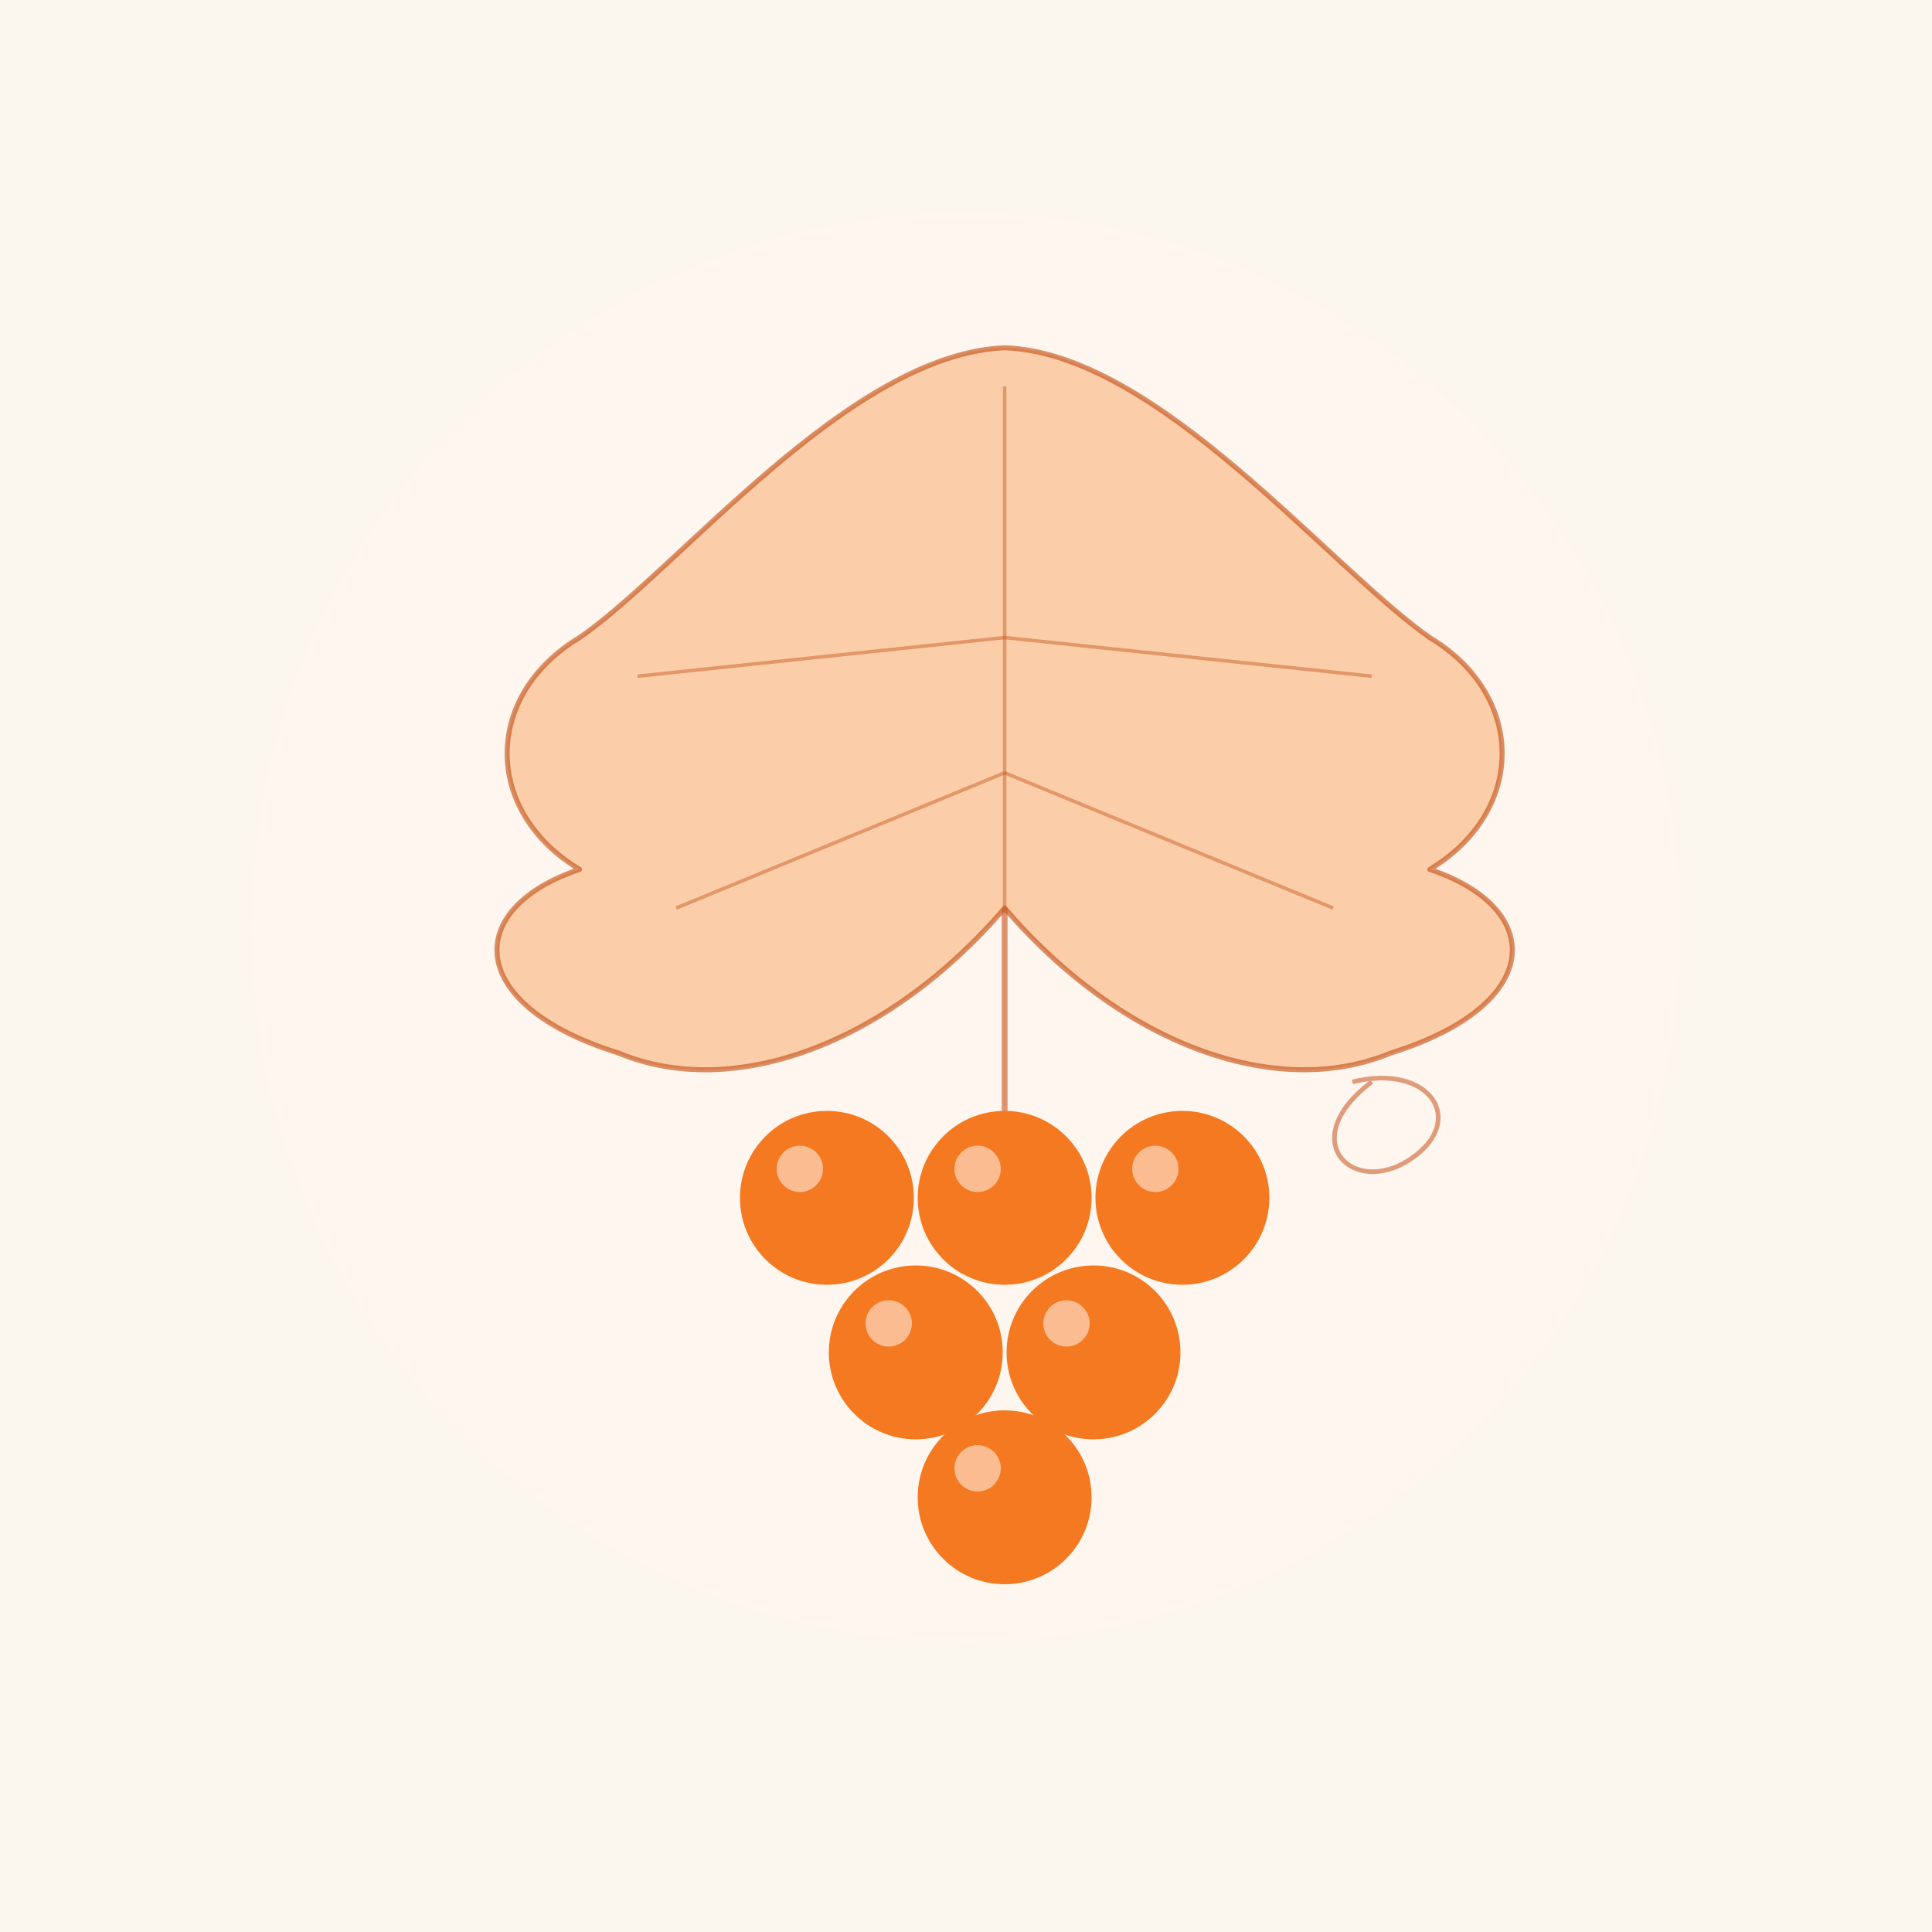
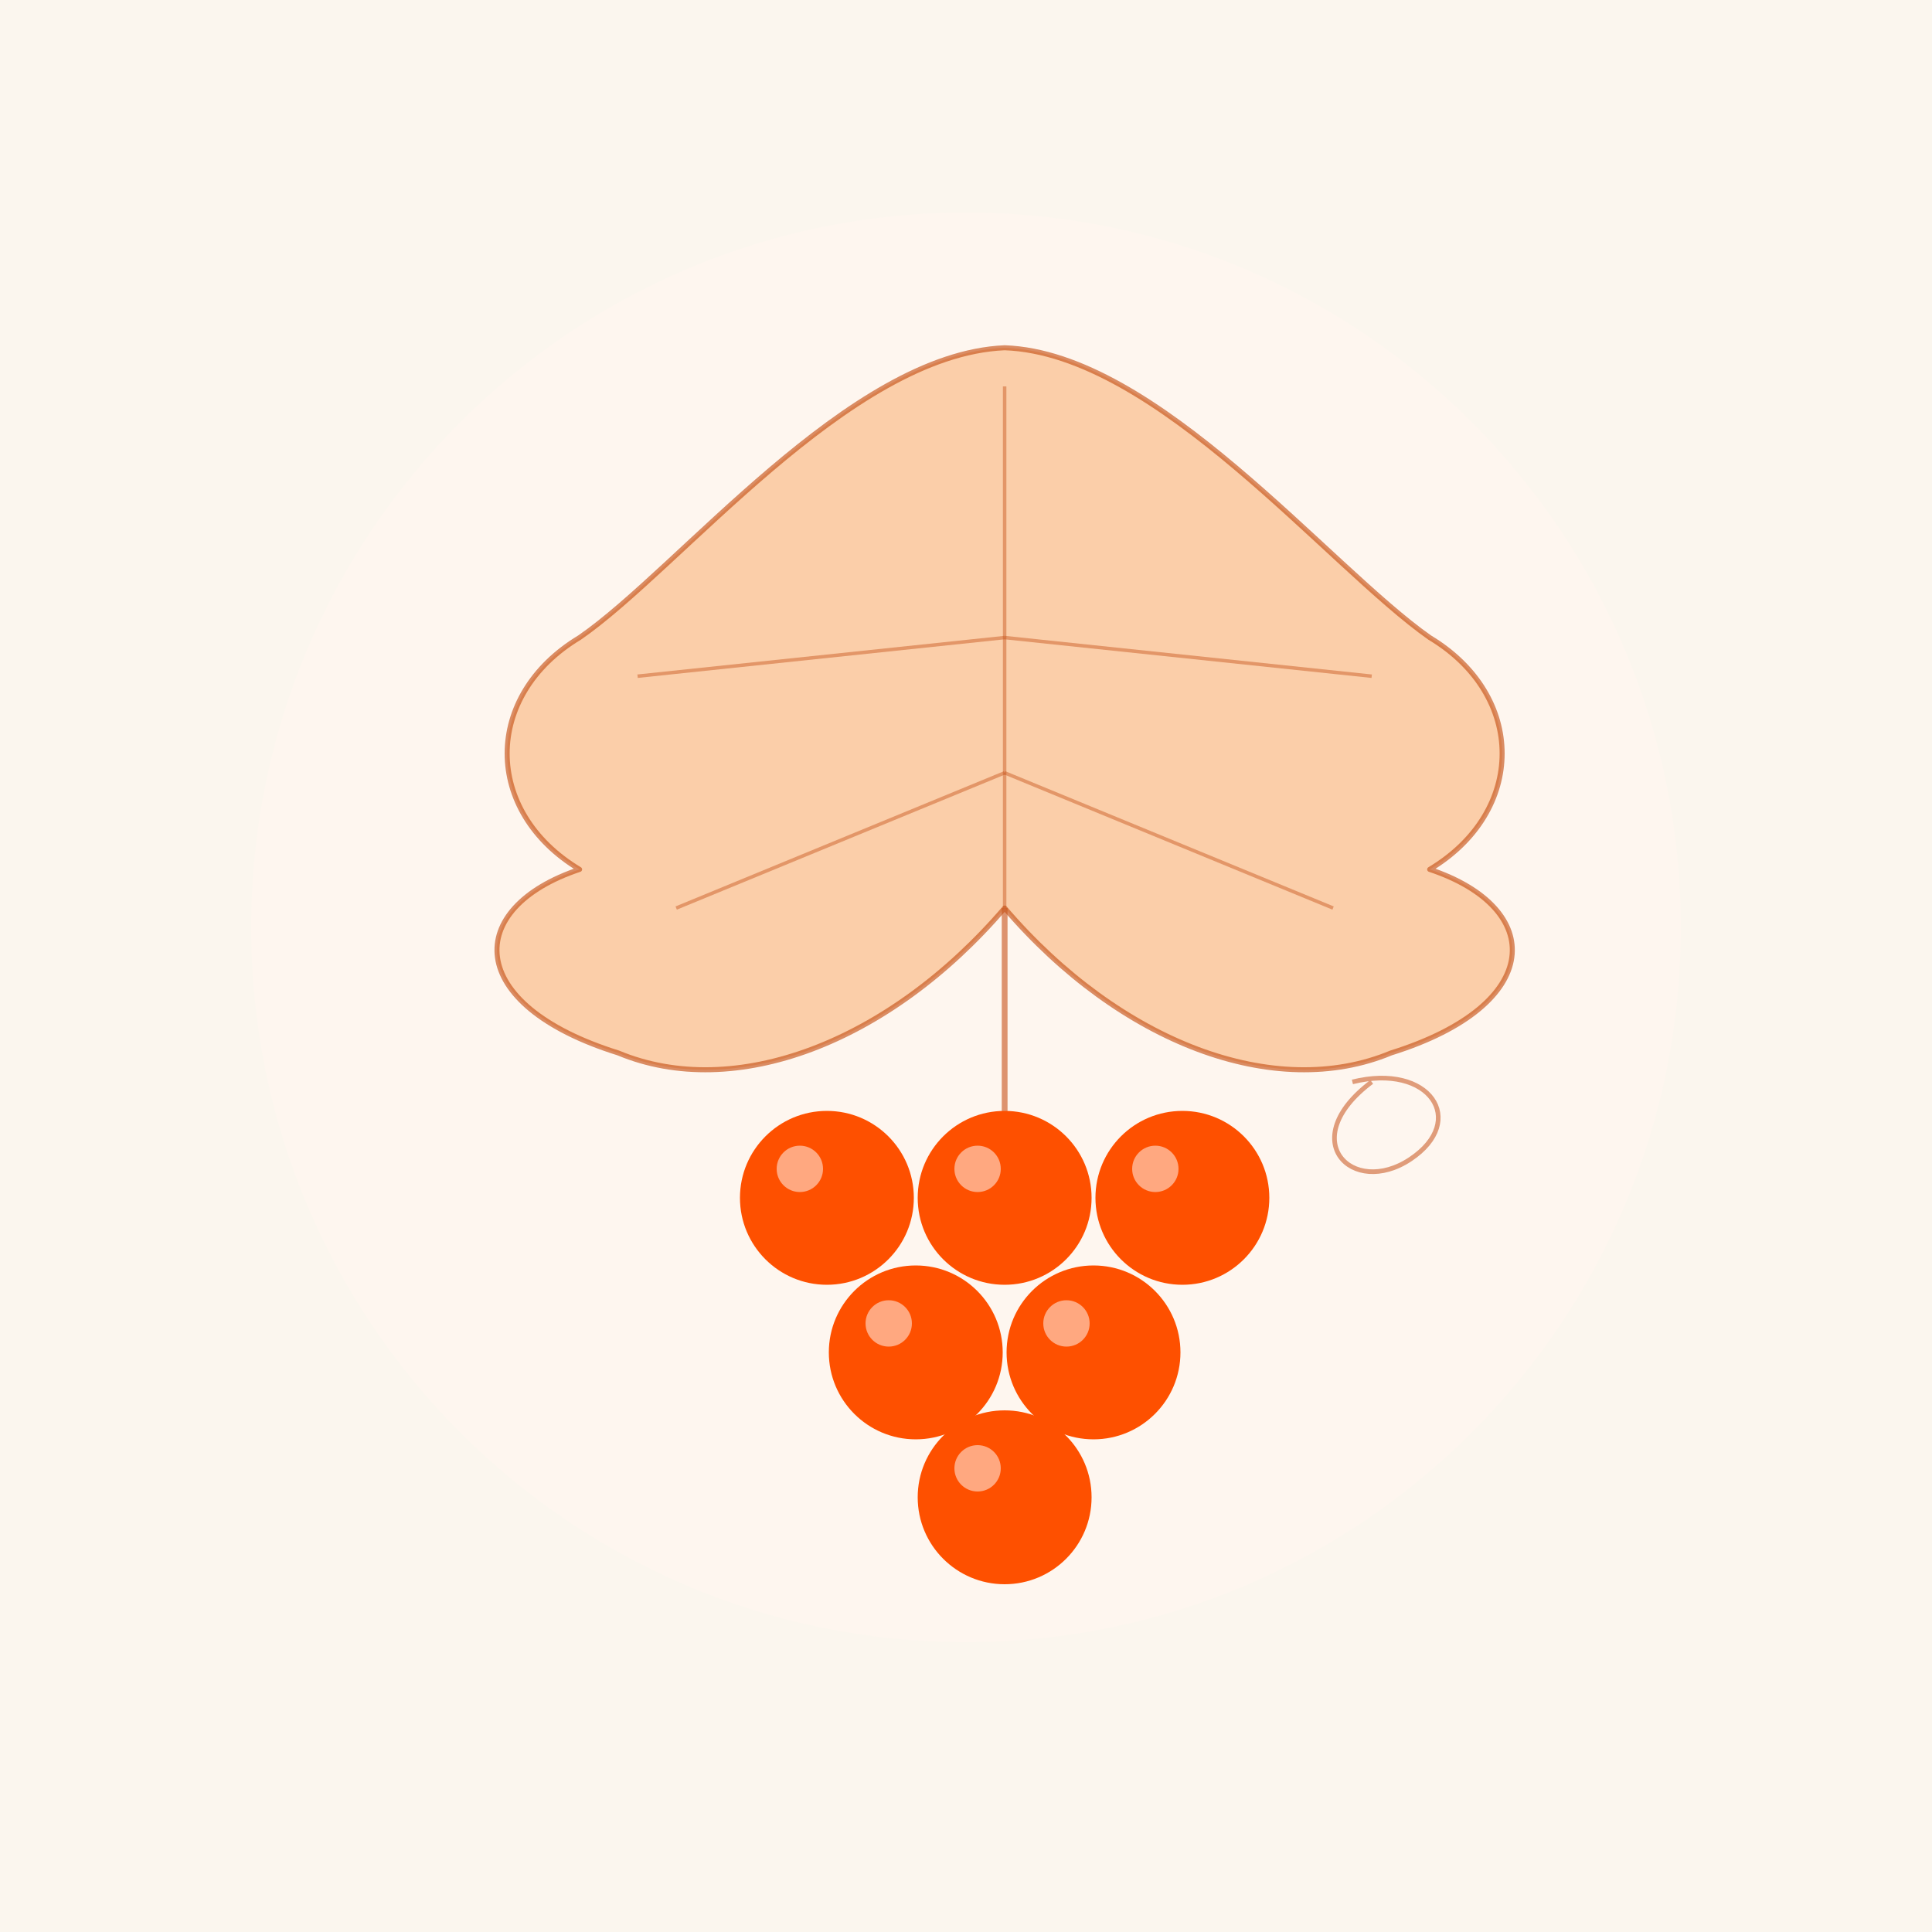
<svg xmlns="http://www.w3.org/2000/svg" viewBox="0 0 1000 1000" width="1000" height="1000" role="img" aria-label="Grape seed">
  <rect width="1000" height="1000" fill="#FBF6EE" />
  <circle cx="500" cy="480" r="370" fill="#FEF6EF" />
  <path d="M520,180 C439.178,183.425 351.76,294.321 300,330 C250,360 250,420 300,450 C240,470 240,520 320,545 C380,570 460,540 520,470 C580,540 660,570 720,545 C800,520 800,470 740,450 C790,420 790,360 740,330 C687.178,292.911 598.831,182.754 520,180 Z" fill="#FBCEA9" stroke="#C6531A" stroke-width="2.6" stroke-opacity="0.65" stroke-linejoin="round" />
  <g stroke="#C6531A" stroke-opacity="0.45" stroke-width="1.8" fill="none">
    <path d="M520,200 L520,470" />
    <path d="M520,330 L330,350" />
    <path d="M520,330 L710,350" />
    <path d="M520,400 L350,470" />
    <path d="M520,400 L690,470" />
  </g>
  <path d="M520,470 C520,520 520,560 520,580" stroke="#C6531A" stroke-width="3" stroke-opacity="0.6" fill="none" />
-   <circle cx="428" cy="620" r="45" fill="#F47920" />
+   <circle cx="428" cy="620" r="45" fill="#FE5000" />
  <circle cx="414" cy="605" r="12" fill="#FFFFFF" opacity="0.5" />
-   <circle cx="520" cy="620" r="45" fill="#F47920" />
+   <circle cx="520" cy="620" r="45" fill="#FE5000" />
  <circle cx="506" cy="605" r="12" fill="#FFFFFF" opacity="0.5" />
-   <circle cx="612" cy="620" r="45" fill="#F47920" />
+   <circle cx="612" cy="620" r="45" fill="#FE5000" />
  <circle cx="598" cy="605" r="12" fill="#FFFFFF" opacity="0.5" />
-   <circle cx="474" cy="700" r="45" fill="#F47920" />
+   <circle cx="474" cy="700" r="45" fill="#FE5000" />
  <circle cx="460" cy="685" r="12" fill="#FFFFFF" opacity="0.5" />
-   <circle cx="566" cy="700" r="45" fill="#F47920" />
+   <circle cx="566" cy="700" r="45" fill="#FE5000" />
  <circle cx="552" cy="685" r="12" fill="#FFFFFF" opacity="0.5" />
-   <circle cx="520" cy="775" r="45" fill="#F47920" />
+   <circle cx="520" cy="775" r="45" fill="#FE5000" />
  <circle cx="506" cy="760" r="12" fill="#FFFFFF" opacity="0.5" />
  <path d="M700,560 c40,-10 60,20 30,40 -30,20 -60,-10 -20,-40" stroke="#C6531A" stroke-width="2.4" stroke-opacity="0.55" fill="none" />
</svg>
